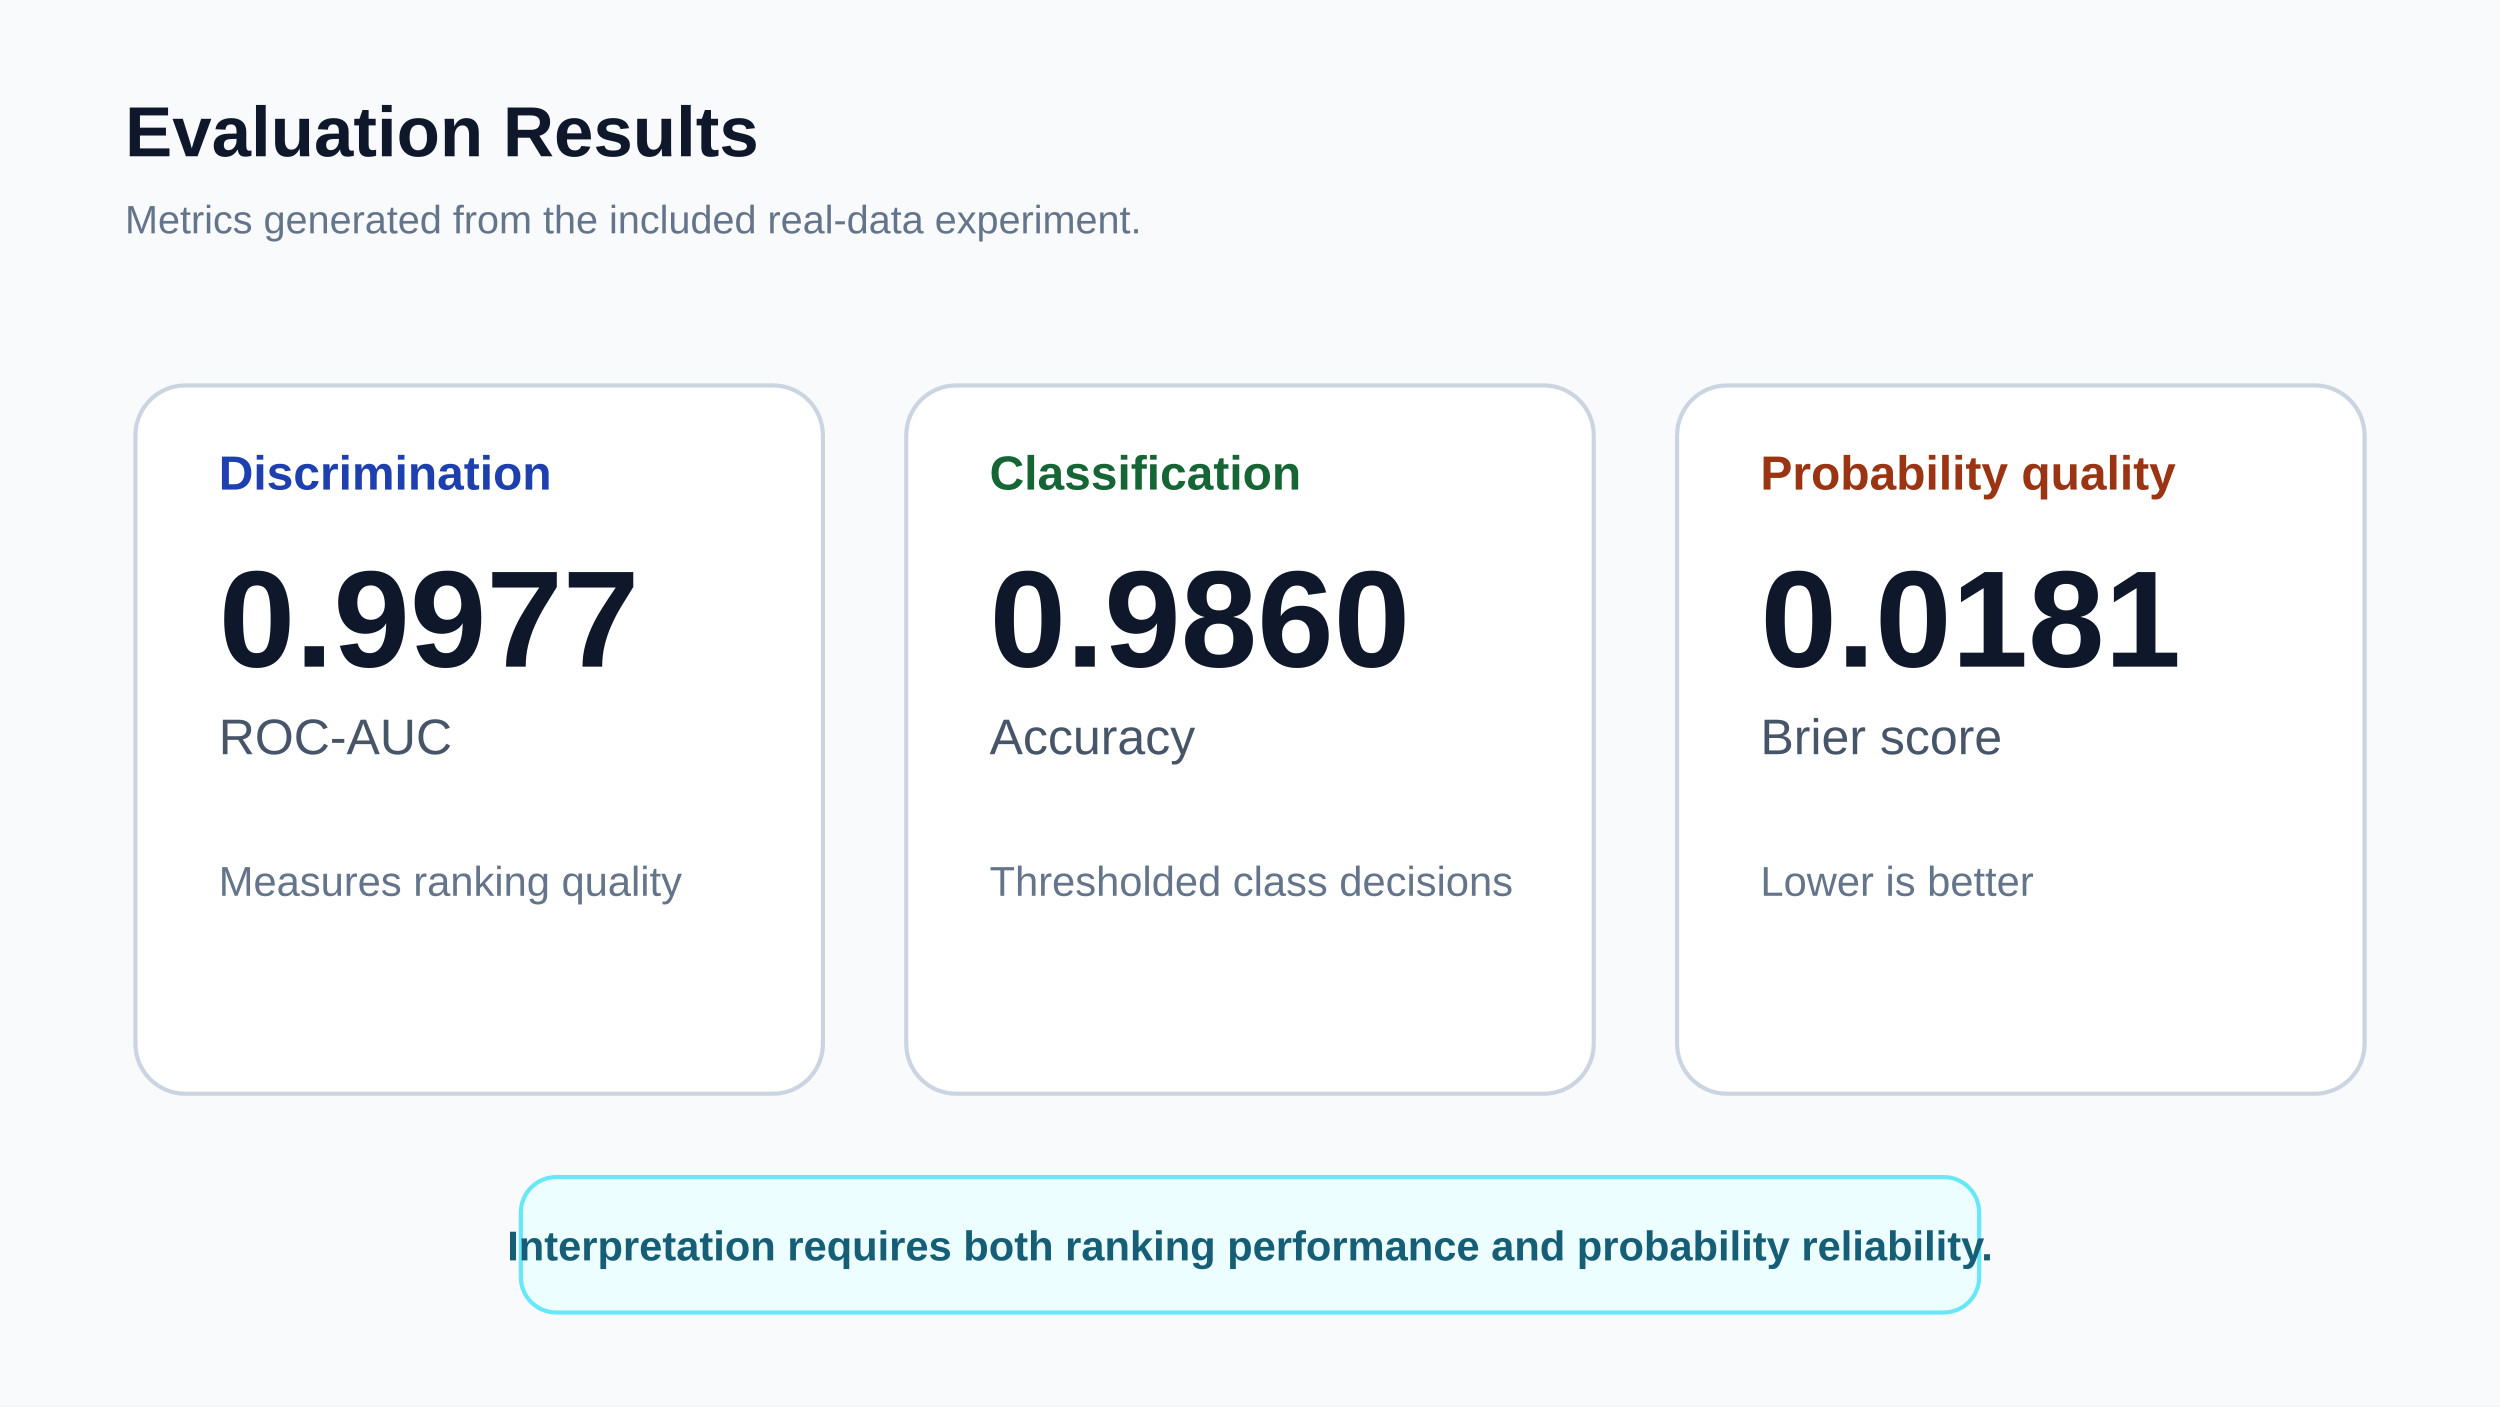
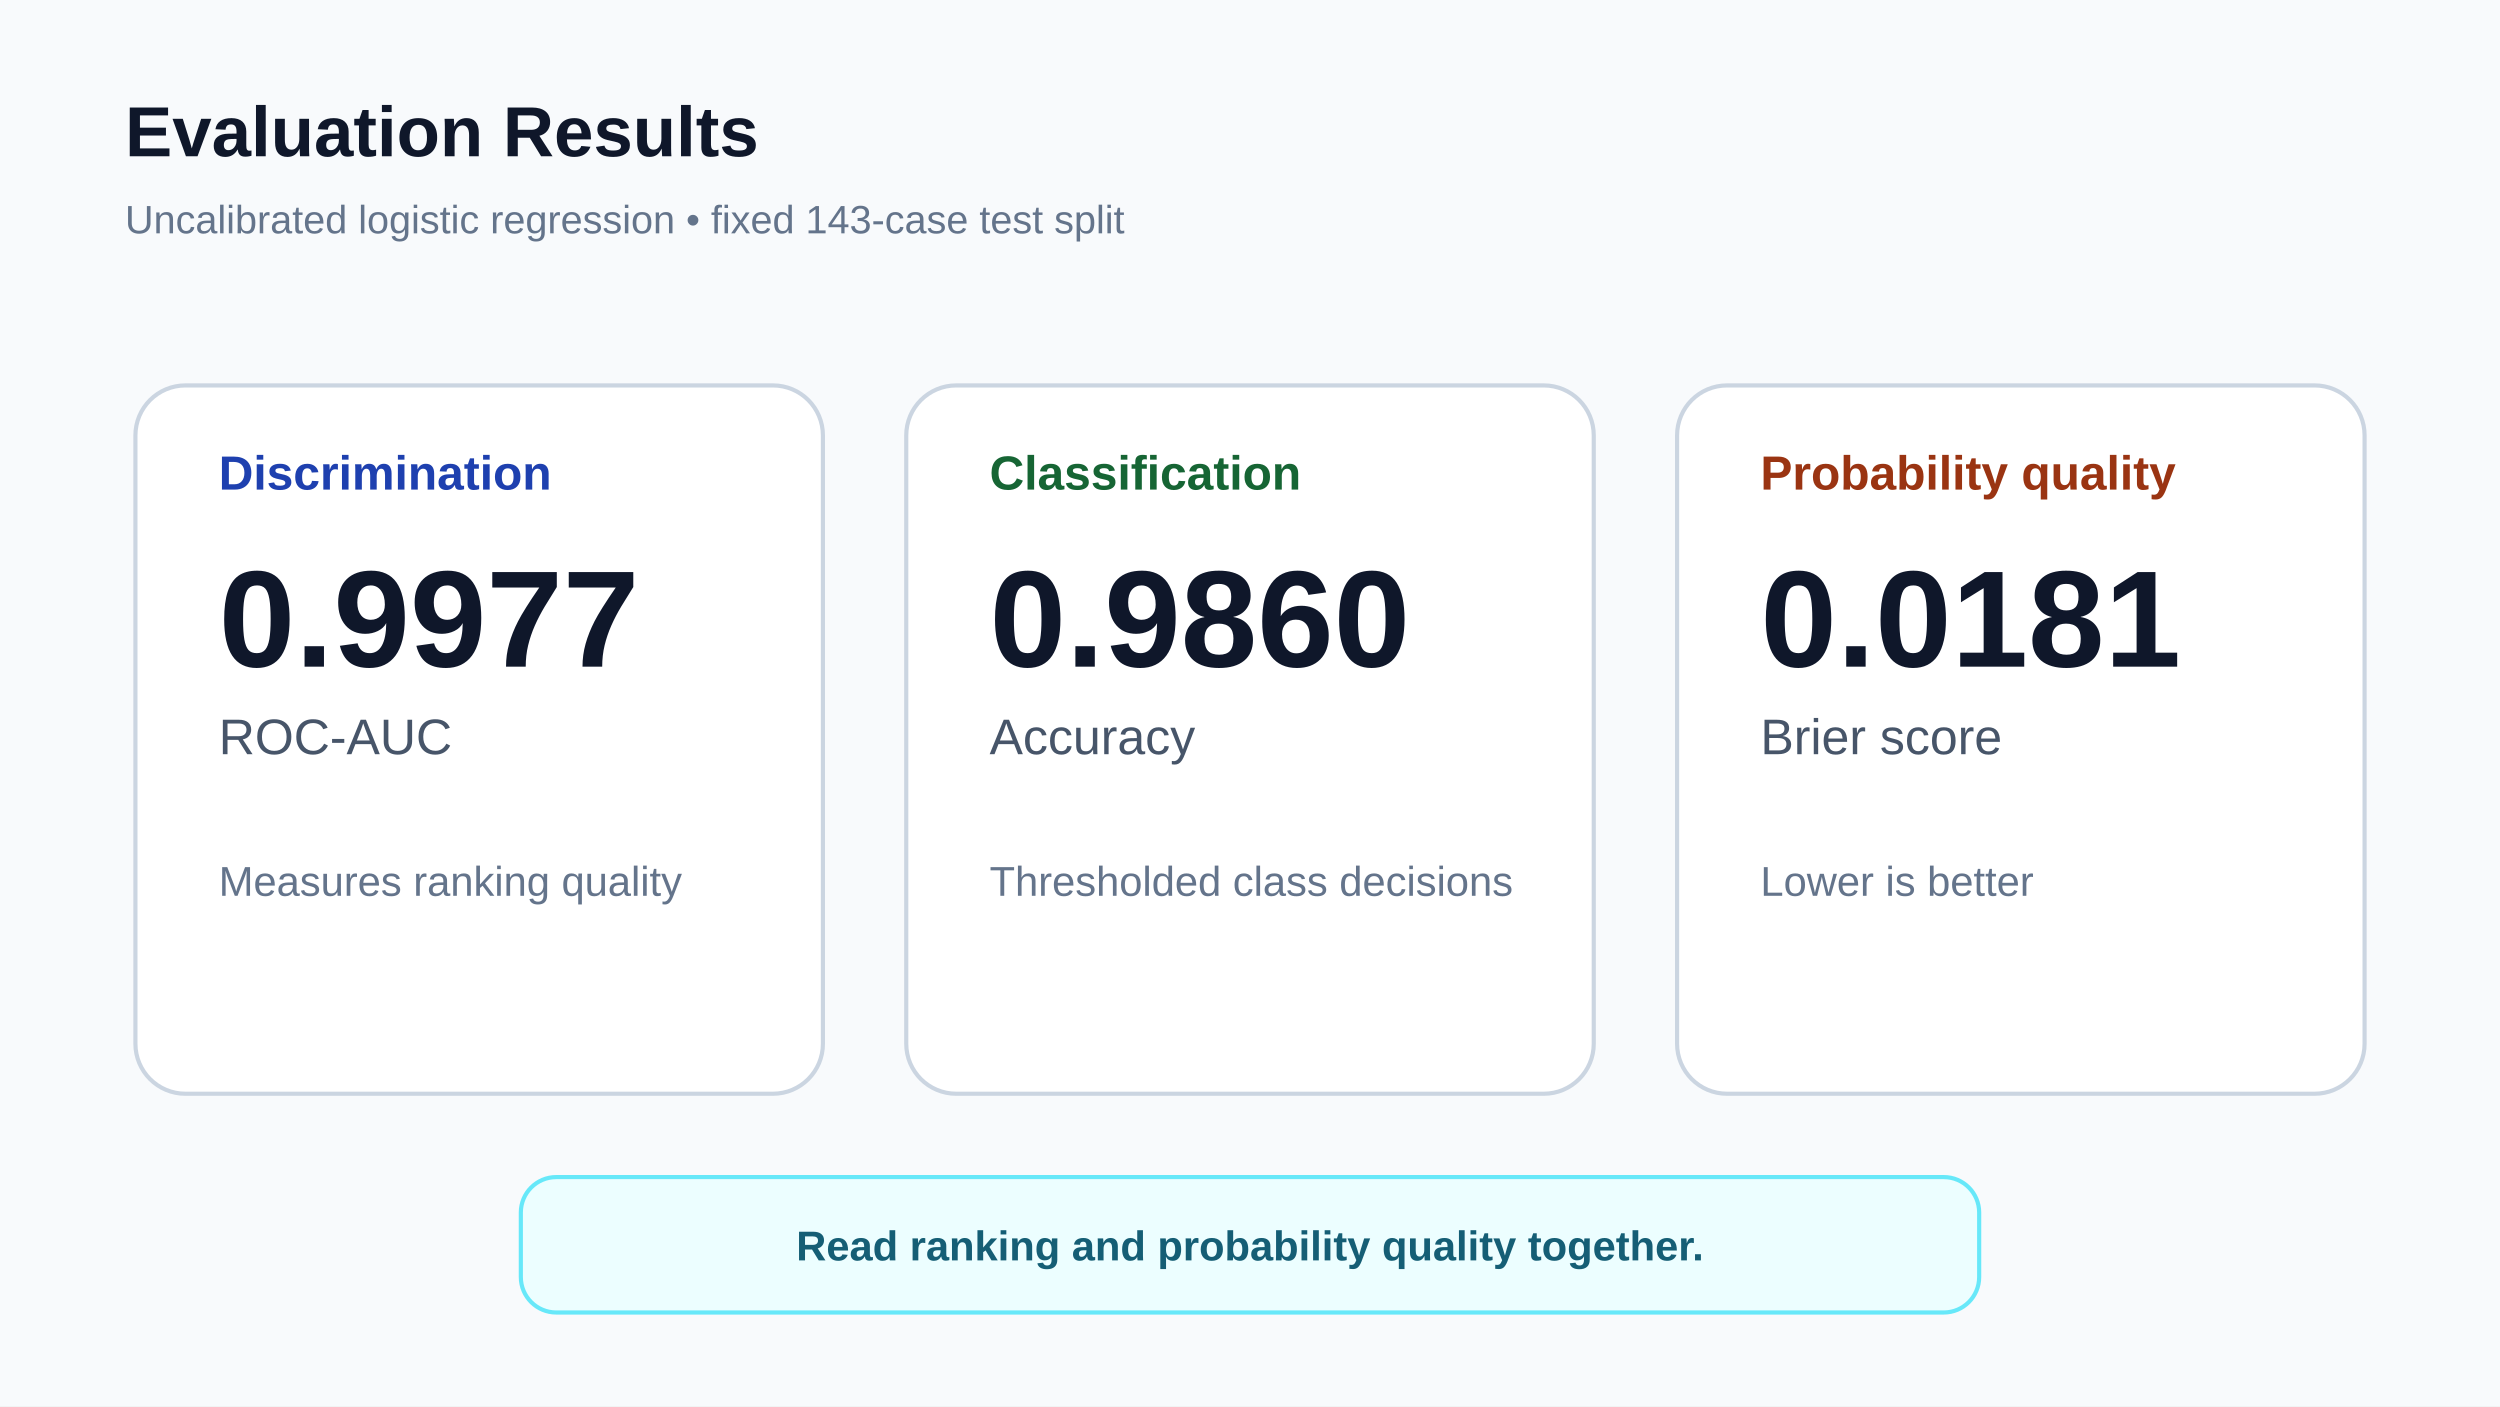
<svg xmlns="http://www.w3.org/2000/svg" width="1200" height="675">
  <rect width="1200" height="675" fill="#f8fafc" />
  <text x="60" y="75" font-family="Arial" font-size="34" font-weight="700" fill="#0f172a">Evaluation Results</text>
-   <text x="60" y="112" font-family="Arial" font-size="19" fill="#64748b">Metrics generated from the included real-data experiment.</text>
+   <text x="60" y="112" font-family="Arial" font-size="19" fill="#64748b">Uncalibrated logistic regression • fixed 143-case test split</text>
  <rect x="65" y="185" width="330" height="340" rx="24" fill="#ffffff" stroke="#cbd5e1" stroke-width="2" />
  <text x="105" y="235" font-family="Arial" font-size="23" font-weight="700" fill="#1e40af">Discrimination</text>
  <text x="105" y="320" font-family="Arial" font-size="66" font-weight="700" fill="#0f172a">0.9977</text>
  <text x="105" y="362" font-family="Arial" font-size="24" fill="#475569">ROC-AUC</text>
  <text x="105" y="430" font-family="Arial" font-size="20" fill="#64748b">Measures ranking quality</text>
  <rect x="435" y="185" width="330" height="340" rx="24" fill="#ffffff" stroke="#cbd5e1" stroke-width="2" />
  <text x="475" y="235" font-family="Arial" font-size="23" font-weight="700" fill="#166534">Classification</text>
  <text x="475" y="320" font-family="Arial" font-size="66" font-weight="700" fill="#0f172a">0.9860</text>
  <text x="475" y="362" font-family="Arial" font-size="24" fill="#475569">Accuracy</text>
  <text x="475" y="430" font-family="Arial" font-size="20" fill="#64748b">Thresholded class decisions</text>
  <rect x="805" y="185" width="330" height="340" rx="24" fill="#ffffff" stroke="#cbd5e1" stroke-width="2" />
  <text x="845" y="235" font-family="Arial" font-size="23" font-weight="700" fill="#9a3412">Probability quality</text>
  <text x="845" y="320" font-family="Arial" font-size="66" font-weight="700" fill="#0f172a">0.0181</text>
  <text x="845" y="362" font-family="Arial" font-size="24" fill="#475569">Brier score</text>
  <text x="845" y="430" font-family="Arial" font-size="20" fill="#64748b">Lower is better</text>
  <rect x="250" y="565" width="700" height="65" rx="17" fill="#ecfeff" stroke="#67e8f9" stroke-width="2" />
-   <text x="600" y="605" text-anchor="middle" font-family="Arial" font-size="20" font-weight="700" fill="#155e75">Interpretation requires both ranking performance and probability reliability.</text>
+   <text x="600" y="605" text-anchor="middle" font-family="Arial" font-size="20" font-weight="700" fill="#155e75">Read ranking and probability quality together.</text>
</svg>
